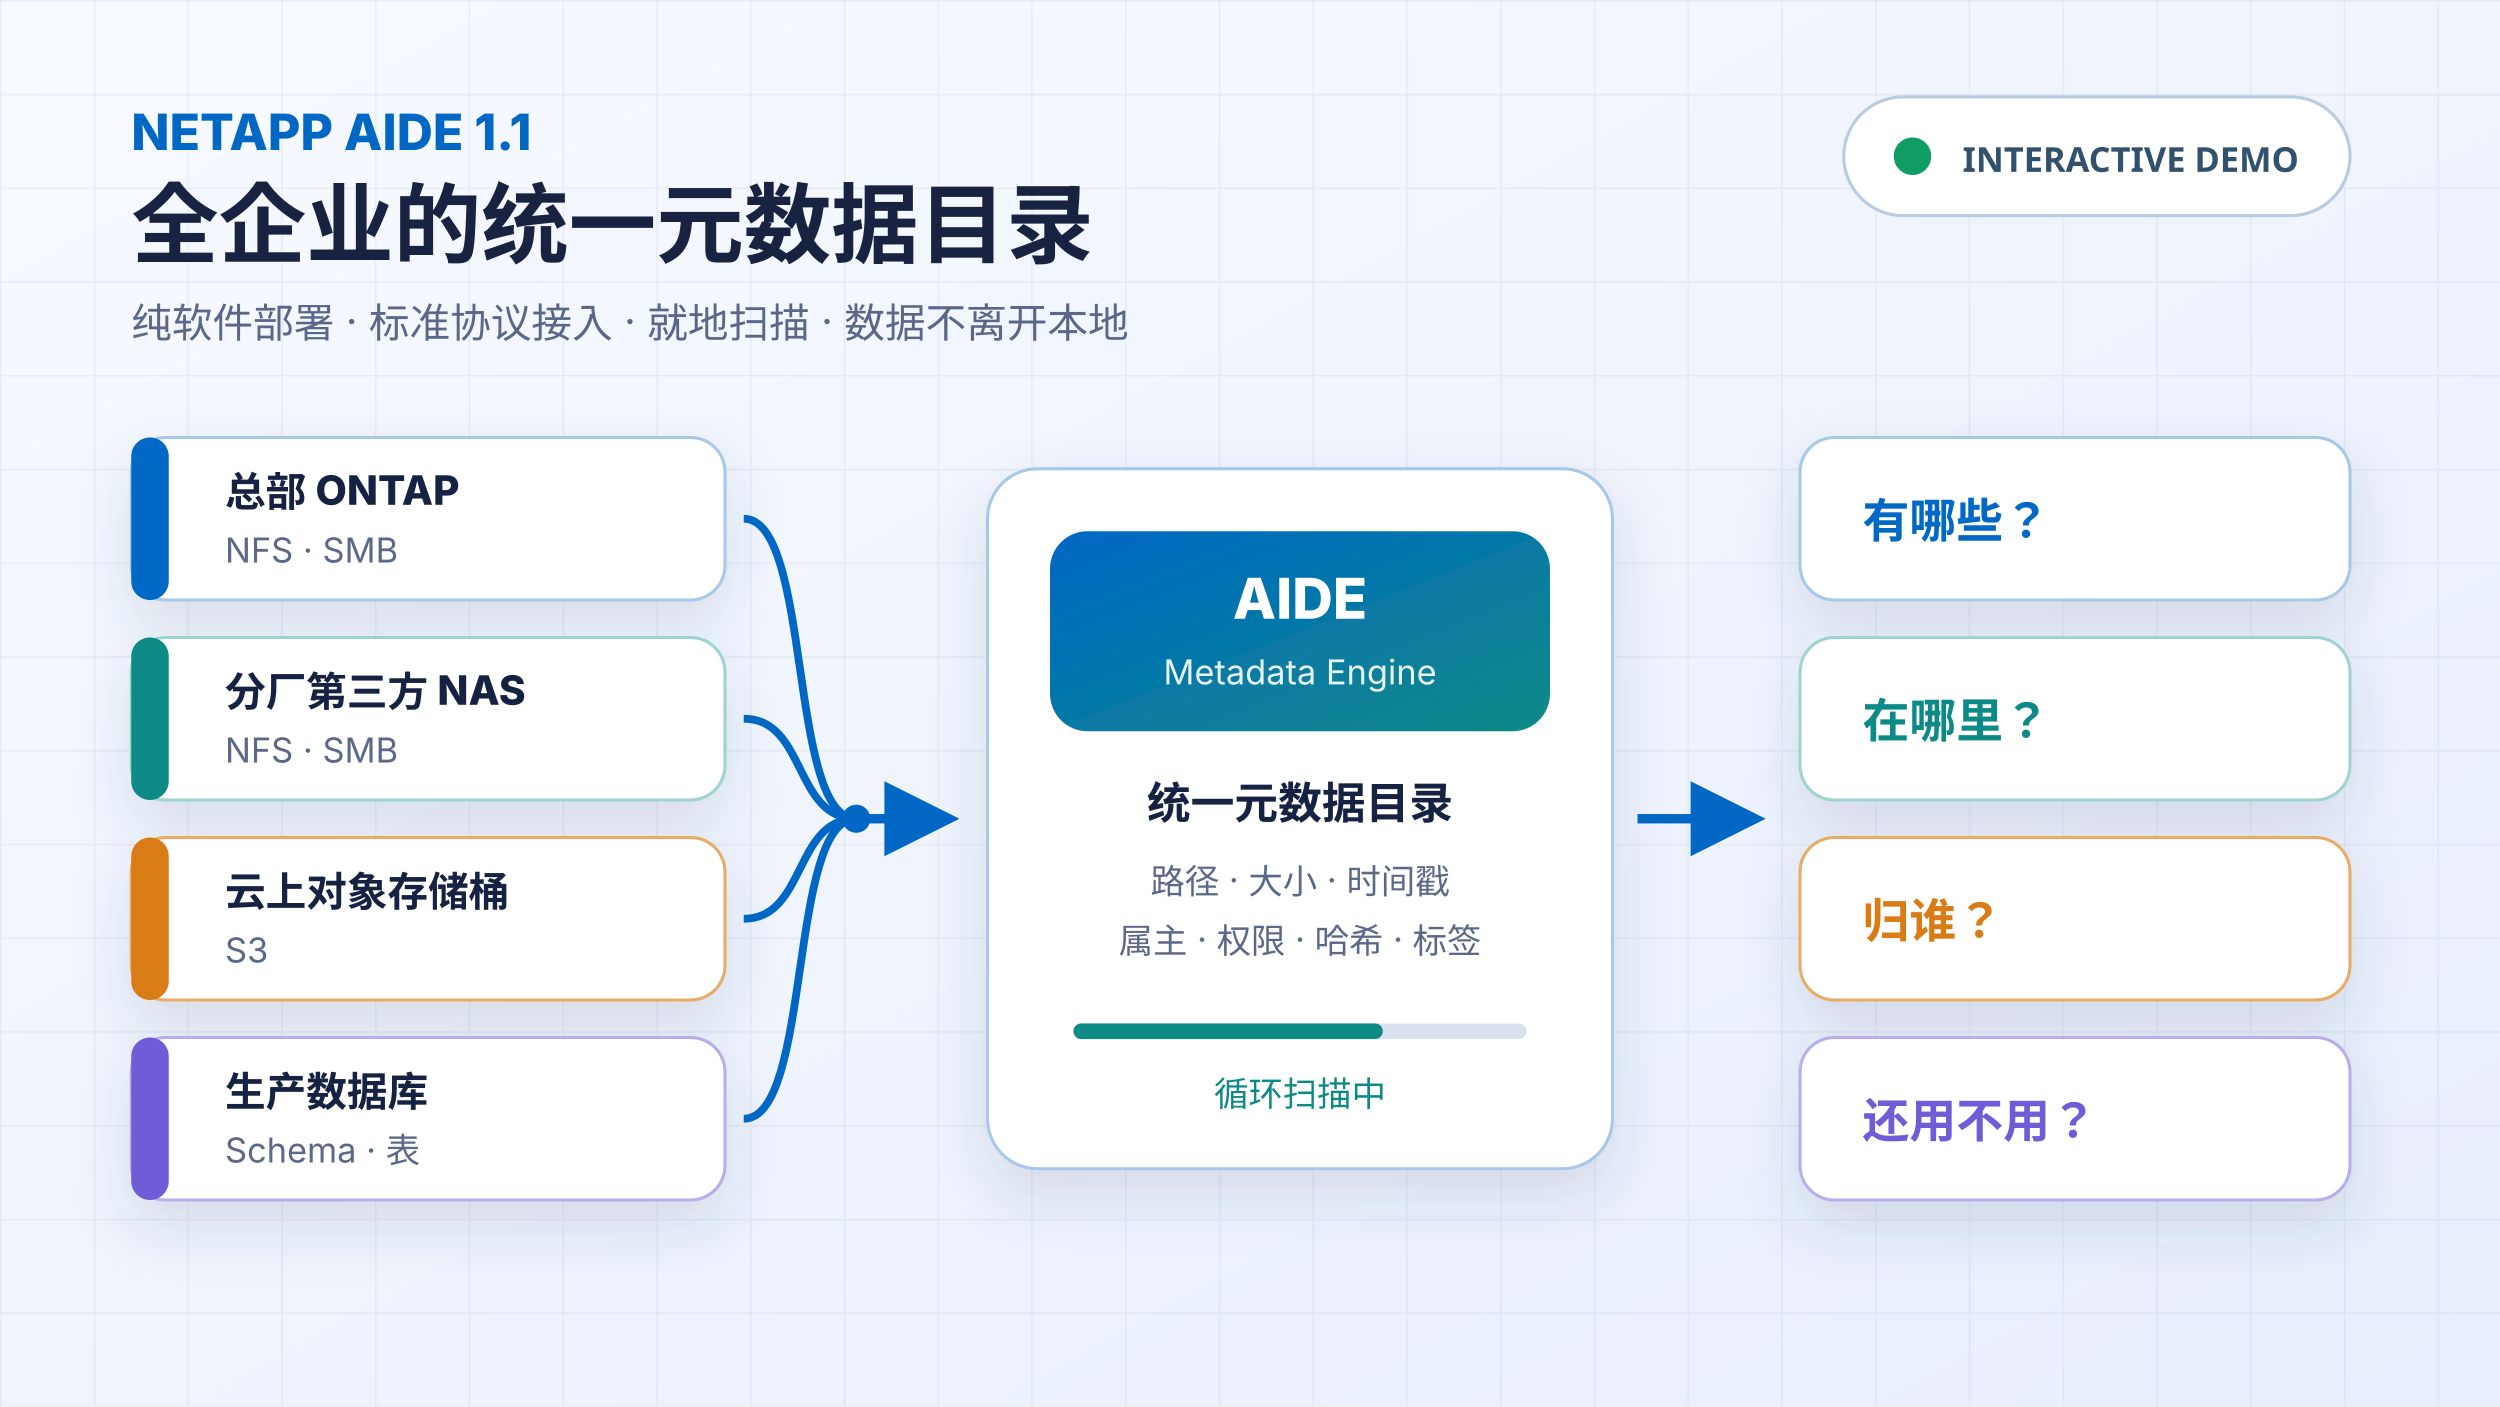
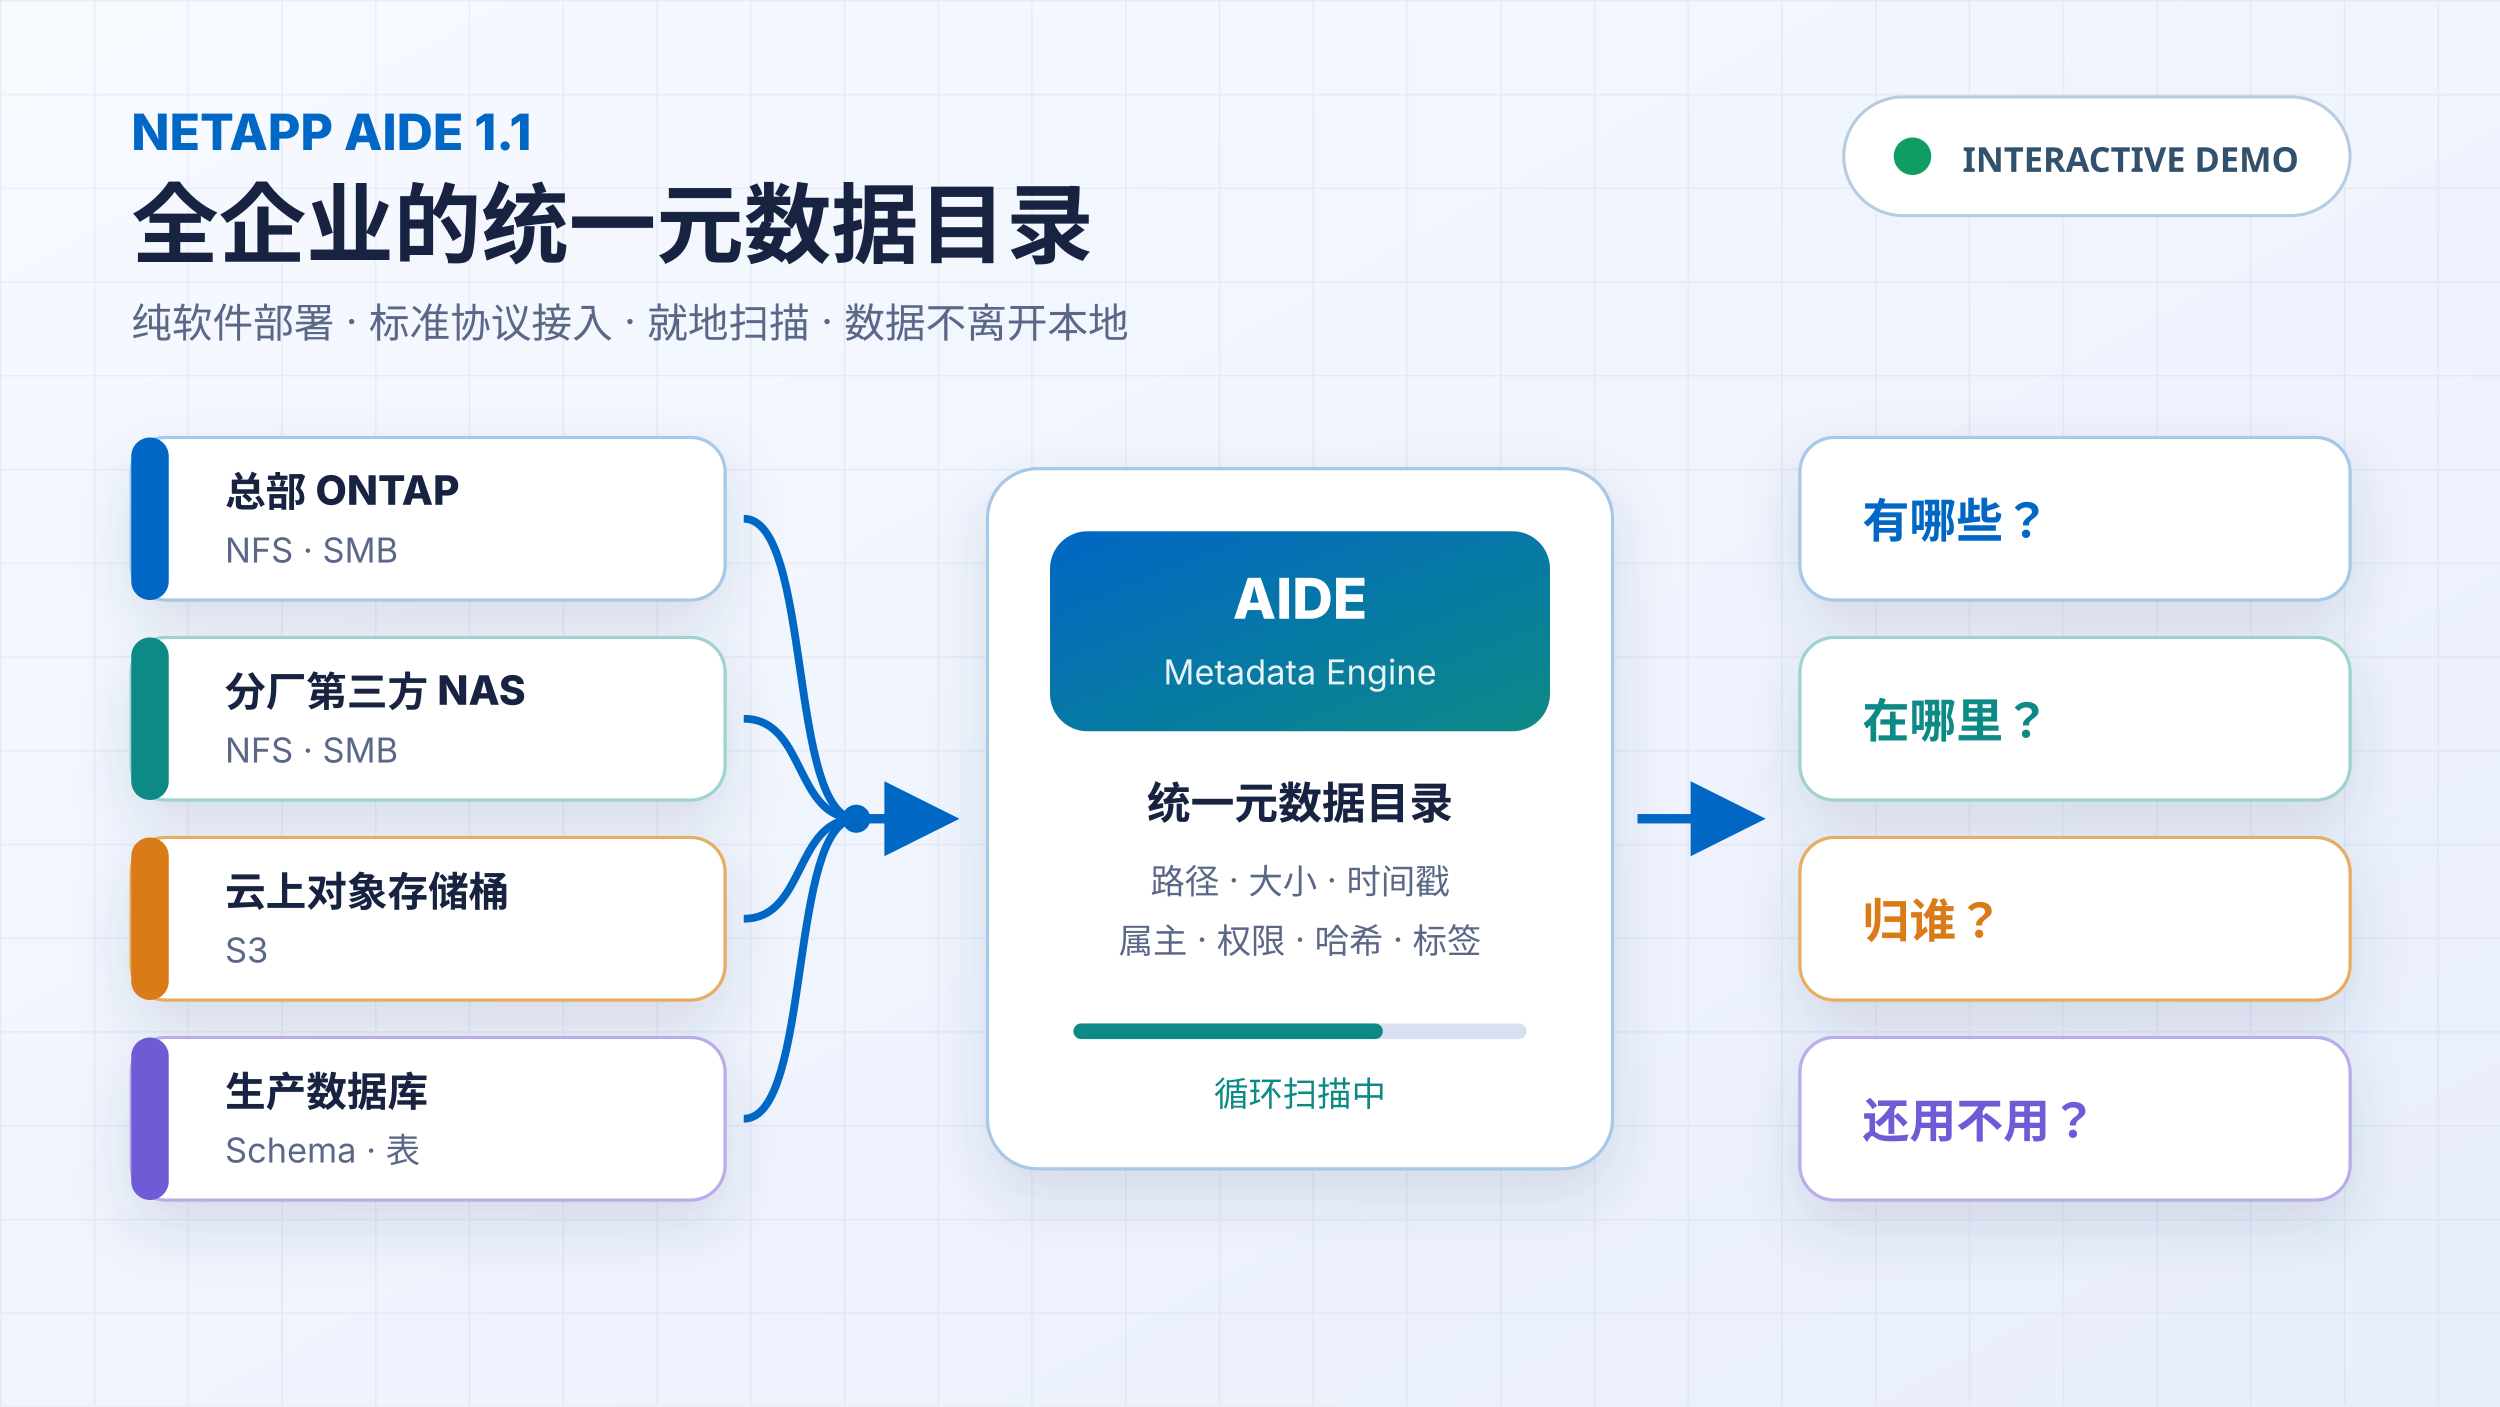
<svg xmlns="http://www.w3.org/2000/svg" width="800" height="450" viewBox="0 0 800 450" role="img" aria-labelledby="title desc">
  <defs>
    <linearGradient id="bg" x1="0" y1="0" x2="1" y2="1">
      <stop stop-color="#f7faff" />
      <stop offset="1" stop-color="#e8eefb" />
    </linearGradient>
    <linearGradient id="brand" x1="0" y1="0" x2="1" y2="1">
      <stop stop-color="#0067c5" />
      <stop offset="1" stop-color="#0d8a86" />
    </linearGradient>
    <filter id="shadow" x="-20%" y="-30%" width="140%" height="170%">
      <feDropShadow dx="0" dy="8" stdDeviation="9" flood-color="#274264" flood-opacity=".14" />
    </filter>
    <pattern id="grid" width="30" height="30" patternUnits="userSpaceOnUse">
      <path d="M30 0H0V30" fill="none" stroke="#aabbd5" stroke-opacity=".18" />
    </pattern>
    <marker id="arrow" markerWidth="8" markerHeight="8" refX="7" refY="4" orient="auto">
      <path d="M0 0L8 4L0 8Z" fill="#0067c5" />
    </marker>
  </defs>
  <rect width="800" height="450" fill="url(#bg)" />
  <rect width="800" height="450" fill="url(#grid)" />
  <text x="42" y="48" font-family="-apple-system,BlinkMacSystemFont,'PingFang SC','Microsoft YaHei',sans-serif" font-size="16" font-weight="800" fill="#0067c5">NETAPP AIDE 1.1</text>
  <text x="42" y="82" font-family="-apple-system,BlinkMacSystemFont,'PingFang SC','Microsoft YaHei',sans-serif" font-size="28" font-weight="800" fill="#182342">全企业的统一元数据目录</text>
  <text x="42" y="108" font-family="-apple-system,BlinkMacSystemFont,'PingFang SC','Microsoft YaHei',sans-serif" font-size="13" fill="#5b6788">纯软件部署 · 标准协议接入 · 就地扫描 · 数据不离开本地</text>
-   <g filter="url(#shadow)" font-family="-apple-system,BlinkMacSystemFont,'PingFang SC','Microsoft YaHei',sans-serif">
+   <g filter="url(#shadow)">
+     <rect x="42" y="140" width="190" height="52" rx="11" fill="#fff" stroke="#a8c8e7" />
+     <rect x="42" y="204" width="190" height="52" rx="11" fill="#fff" stroke="#9fd3d0" />
+     <rect x="42" y="268" width="190" height="52" rx="11" fill="#fff" stroke="#e6ad67" />
+     <rect x="42" y="332" width="190" height="52" rx="11" fill="#fff" stroke="#b9aeea" />
+   </g>
+   <g font-family="-apple-system,BlinkMacSystemFont,'PingFang SC','Microsoft YaHei',sans-serif">
    <rect x="42" y="140" width="190" height="52" rx="11" fill="#fff" stroke="#a8c8e7" />
    <rect x="42" y="140" width="12" height="52" rx="6" fill="#0067c5" />
    <text x="72" y="162" font-size="13" font-weight="800" fill="#182342">总部 ONTAP</text>
    <text x="72" y="180" font-size="11" fill="#5b6788">NFS · SMB</text>
    <rect x="42" y="204" width="190" height="52" rx="11" fill="#fff" stroke="#9fd3d0" />
    <rect x="42" y="204" width="12" height="52" rx="6" fill="#0d8a86" />
    <text x="72" y="226" font-size="13" font-weight="800" fill="#182342">分厂第三方 NAS</text>
    <text x="72" y="244" font-size="11" fill="#5b6788">NFS · SMB</text>
    <rect x="42" y="268" width="190" height="52" rx="11" fill="#fff" stroke="#e6ad67" />
    <rect x="42" y="268" width="12" height="52" rx="6" fill="#d97b16" />
    <text x="72" y="290" font-size="13" font-weight="800" fill="#182342">云上对象存储桶</text>
    <text x="72" y="308" font-size="11" fill="#5b6788">S3</text>
    <rect x="42" y="332" width="190" height="52" rx="11" fill="#fff" stroke="#b9aeea" />
    <rect x="42" y="332" width="12" height="52" rx="6" fill="#6f5bd6" />
    <text x="72" y="354" font-size="13" font-weight="800" fill="#182342">生产数据库</text>
    <text x="72" y="372" font-size="11" fill="#5b6788">Schema · 表</text>
  </g>
  <g stroke="#0067c5" stroke-width="2.5" fill="none">
    <path d="M238 166C260 166 252 262 274 262" />
    <path d="M238 230C258 230 254 262 274 262" />
    <path d="M238 294C258 294 254 262 274 262" />
    <path d="M238 358C260 358 252 262 274 262" />
    <path d="M274 262H304" stroke-width="3" marker-end="url(#arrow)" />
  </g>
  <circle cx="274" cy="262" r="4.5" fill="#0067c5" />
-   <g filter="url(#shadow)" font-family="-apple-system,BlinkMacSystemFont,'PingFang SC','Microsoft YaHei',sans-serif">
+   <g filter="url(#shadow)">
+     <rect x="316" y="150" width="200" height="224" rx="16" fill="#fff" stroke="#a8c8e7" />
+   </g>
+   <g font-family="-apple-system,BlinkMacSystemFont,'PingFang SC','Microsoft YaHei',sans-serif">
    <rect x="316" y="150" width="200" height="224" rx="16" fill="#fff" stroke="#a8c8e7" />
    <rect x="336" y="170" width="160" height="64" rx="12" fill="url(#brand)" />
    <text x="416" y="198" text-anchor="middle" font-size="18" font-weight="800" fill="#fff">AIDE</text>
    <text x="416" y="219" text-anchor="middle" font-size="11" fill="#fff" fill-opacity=".9">Metadata Engine</text>
    <text x="416" y="262" text-anchor="middle" font-size="14" font-weight="800" fill="#182342">统一元数据目录</text>
    <g font-size="11" fill="#5b6788">
      <text x="416" y="286" text-anchor="middle">路径 · 大小 · 时间戳</text>
      <text x="416" y="305" text-anchor="middle">属主 · 权限 · 哈希 · 标签</text>
    </g>
    <path d="M346 330H486" stroke="#d9e0ef" stroke-width="5" stroke-linecap="round" />
    <path d="M346 330H440" stroke="#0d8a86" stroke-width="5" stroke-linecap="round" />
    <text x="416" y="354" text-anchor="middle" font-size="11" fill="#0d8a86">循环扫描中</text>
  </g>
  <path d="M524 262H562" stroke="#0067c5" stroke-width="3" marker-end="url(#arrow)" />
-   <g filter="url(#shadow)" font-family="-apple-system,BlinkMacSystemFont,'PingFang SC','Microsoft YaHei',sans-serif">
+   <g filter="url(#shadow)">
+     <rect x="576" y="140" width="176" height="52" rx="11" fill="#fff" stroke="#a8c8e7" />
+     <rect x="576" y="204" width="176" height="52" rx="11" fill="#fff" stroke="#9fd3d0" />
+     <rect x="576" y="268" width="176" height="52" rx="11" fill="#fff" stroke="#e6ad67" />
+     <rect x="576" y="332" width="176" height="52" rx="11" fill="#fff" stroke="#b9aeea" />
+   </g>
+   <g font-family="-apple-system,BlinkMacSystemFont,'PingFang SC','Microsoft YaHei',sans-serif">
    <rect x="576" y="140" width="176" height="52" rx="11" fill="#fff" stroke="#a8c8e7" />
    <text x="596" y="172" font-size="15" font-weight="800" fill="#0067c5">有哪些？</text>
    <rect x="576" y="204" width="176" height="52" rx="11" fill="#fff" stroke="#9fd3d0" />
    <text x="596" y="236" font-size="15" font-weight="800" fill="#0d8a86">在哪里？</text>
    <rect x="576" y="268" width="176" height="52" rx="11" fill="#fff" stroke="#e6ad67" />
    <text x="596" y="300" font-size="15" font-weight="800" fill="#d97b16">归谁？</text>
    <rect x="576" y="332" width="176" height="52" rx="11" fill="#fff" stroke="#b9aeea" />
    <text x="596" y="364" font-size="15" font-weight="800" fill="#6f5bd6">还用不用？</text>
  </g>
  <rect x="590" y="31" width="162" height="38" rx="19" fill="#fff" stroke="#b8cce1" />
  <circle cx="612" cy="50" r="6" fill="#0f9d63" />
  <text x="628" y="55" font-family="sans-serif" font-size="11" font-weight="700" fill="#31516c">INTERACTIVE DEMO</text>
</svg>
